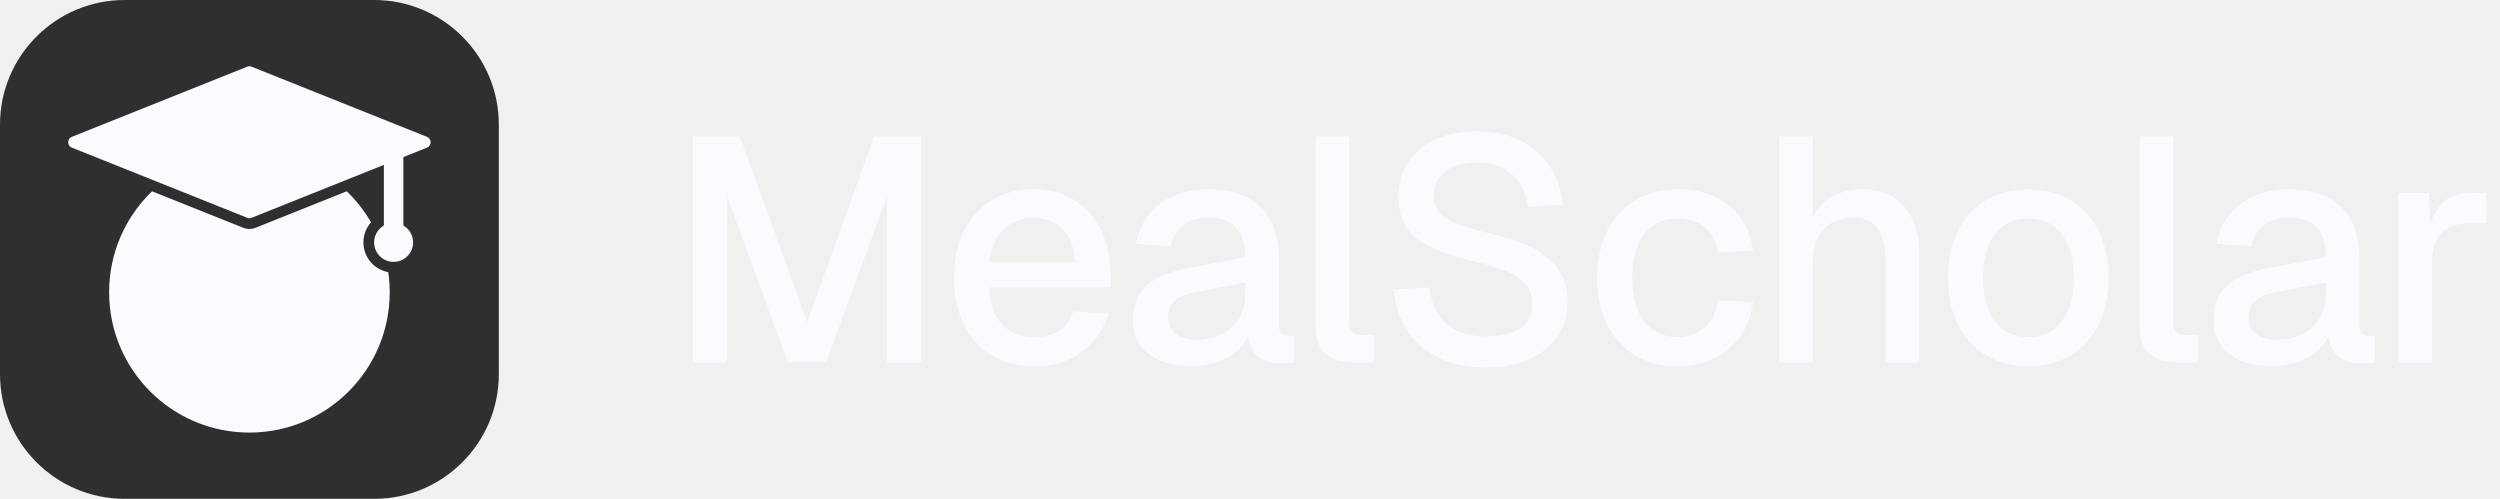
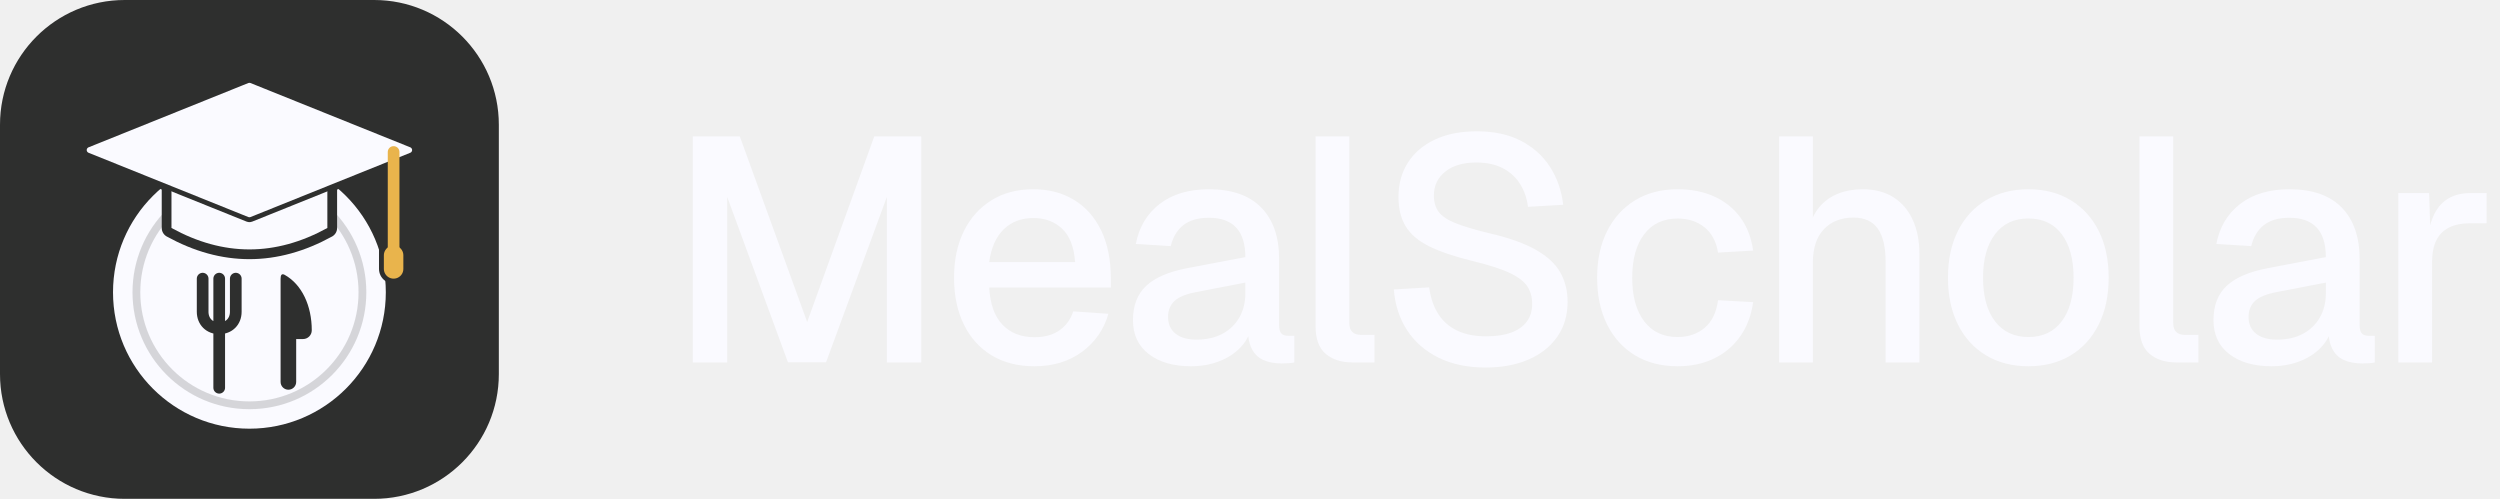
<svg xmlns="http://www.w3.org/2000/svg" viewBox="0 0 2566 512" role="img" aria-label="MealScholar">
  <rect width="512" height="512" rx="128" fill="#2E2F2E" />
-   <mask id="ms-gap" maskUnits="userSpaceOnUse" x="0" y="0" width="512" height="512">
-     <path d="M0 0h512v512H0z" fill="#fff" />
-     <polygon points="256,74 436,146 256,218 76,146" stroke="#000" stroke-width="34" stroke-linejoin="round" />
-     <path d="M404 158.8V238.8" stroke="#000" stroke-width="42" stroke-linecap="round" />
-     <circle cx="404" cy="248.8" r="31" />
-   </mask>
-   <g mask="url(#ms-gap)">
-     <circle cx="256" cy="300" r="144" fill="#FAFAFF" />
+   <defs>
+     <mask id="ms-lockup-on-dark-plate" maskUnits="userSpaceOnUse" x="0" y="0" width="512" height="512">
+       <path d="M0 0h512v512H0Z" fill="#fff" />
+       <path d="M176 182v52q80 44 160 0v-52Z" fill="#000" stroke="#000" stroke-width="20" stroke-linejoin="round" />
+       <path d="M256 88 420 154 256 220 92 154Z" fill="#000" stroke="#000" stroke-width="20" stroke-linejoin="round" />
+       <path d="M208 270v34c0 10 7 17 17 17s17-7 17-17v-34m-17 0v112" transform="translate(0 16)" fill="none" stroke="#000" stroke-width="12" stroke-linecap="round" stroke-linejoin="round" />
+       <path d="M292 266c18 10 28 32 28 57 0 5-4 9-9 9h-7v44a8 8 0 0 1-16 0V270q0-6 4-4Z" transform="translate(0 16)" fill="#000" />
+       <path d="M404 156v120" fill="none" stroke="#000" stroke-width="30" stroke-linecap="round" />
+       <circle cx="256" cy="300" r="116" fill="none" stroke="#000" stroke-width="8" opacity="0.18" />
+     </mask>
+     <mask id="ms-lockup-on-dark-band" maskUnits="userSpaceOnUse" x="0" y="0" width="512" height="512">
+       <path d="M0 0h512v512H0Z" fill="#fff" />
+       <path d="M256 88 420 154 256 220 92 154Z" fill="#000" stroke="#000" stroke-width="16" stroke-linejoin="round" />
+     </mask>
+   </defs>
+   <g fill="#FAFAFF">
+     <circle cx="256" cy="300" r="140" mask="url(#ms-lockup-on-dark-plate)" />
+     <path d="M176 182v52q80 44 160 0v-52Z" mask="url(#ms-lockup-on-dark-band)" />
+     <path d="M256 88 420 154 256 220 92 154Z" stroke="#FAFAFF" stroke-width="6" stroke-linejoin="round" />
  </g>
-   <polygon points="256,74 436,146 256,218 76,146" fill="#FAFAFF" stroke="#FAFAFF" stroke-width="12" stroke-linejoin="round" />
-   <path d="M404 158.8V238.8" stroke="#FAFAFF" stroke-width="20" stroke-linecap="round" />
-   <circle cx="404" cy="248.8" r="20" fill="#FAFAFF" />
+   <path d="M404 156v112" fill="none" stroke="#E9B44C" stroke-width="12" stroke-linecap="round" />
+   <path d="M404 262v14" fill="none" stroke="#E9B44C" stroke-width="20" stroke-linecap="round" />
  <path transform="translate(683 372) scale(0.32676)" fill="#FAFAFF" d="M86 0.0V-710.0H233.601L445.2 -127.002L655.999 -710.0H803.601V0.0H695.6V-519.998L504.601 -0.6H384.8L194.001 -519.998V0.0Z M1158.8 12.0Q1081.4 12.0 1024.8 -22.2Q968.2 -56.4 937.4 -119.1Q906.6 -181.8 906.6 -266Q906.6 -350.2 937.4 -412.4Q968.2 -474.6 1024 -509.3Q1079.8 -544 1155.6 -544Q1228.201 -544 1283.301 -510.7Q1338.401 -477.4 1368.801 -414.4Q1399.201 -351.4 1399.201 -262V-235.2H1017.001Q1021.401 -157.4 1058.901 -118.3Q1096.401 -79.201 1159.6 -79.201Q1207 -79.201 1237.9 -101.001Q1268.8 -122.8 1281 -160.4L1391.401 -152.8Q1370.201 -78.6 1308.601 -33.3Q1247.001 12.0 1158.8 12.0ZM1017.001 -315.2H1286.8Q1281.8 -386.2 1246.2 -419.9Q1210.6 -453.599 1155.6 -453.599Q1099.401 -453.599 1062.901 -418.4Q1026.401 -383.2 1017.001 -315.2Z M1650.8 12.0Q1568.2 12.0 1518.4 -26.2Q1468.6 -64.4 1468.6 -132.8Q1468.6 -201.6 1510.1 -240.5Q1551.6 -279.4 1638.8 -296L1821.6 -330.8Q1821.6 -392.8 1792.8 -423.6Q1764 -454.4 1707.2 -454.4Q1656.401 -454.4 1627.101 -431.5Q1597.801 -408.6 1587.201 -365.4L1477.6 -372.2Q1492.8 -451.8 1552.6 -497.9Q1612.4 -544 1707.2 -544Q1815.201 -544 1871.401 -486.6Q1927.601 -429.2 1927.601 -325.2V-118.401Q1927.601 -98.801 1934.501 -91.201Q1941.401 -83.601 1956.401 -83.601H1975.401V0.0Q1970.401 1.4 1959.201 2.3Q1948.001 3.2 1936.201 3.2Q1901.601 3.2 1877.401 -8Q1853.2 -19.2 1841 -44.5Q1828.8 -69.8 1828.8 -112.8L1839.6 -108.0Q1831.8 -73.4 1805.2 -46Q1778.6 -18.6 1738.5 -3.3Q1698.4 12.0 1650.8 12.0ZM1668.001 -71.601Q1715.8 -71.601 1750.1 -90.2Q1784.4 -108.8 1803 -141.7Q1821.6 -174.6 1821.6 -216.8V-250.8L1666.401 -220.8Q1618.201 -211.6 1598.501 -192.5Q1578.801 -173.4 1578.801 -142.8Q1578.801 -109 1602.401 -90.3Q1626.001 -71.601 1668.001 -71.601Z M2158.2 0.0Q2105.8 0.0 2074 -27Q2042.2 -54 2042.2 -113.201V-710.0H2148.201V-123.201Q2148.201 -104.801 2157.601 -95.701Q2167.001 -86.601 2184.601 -86.601H2227.201V0.0Z M2576.2 16.0Q2491 16.0 2428.4 -15.0Q2365.8 -46.0 2329.8 -101Q2293.8 -156 2288 -229.2L2399.001 -235.8Q2405.601 -186.4 2427.801 -151.901Q2450.001 -117.401 2487.501 -99.701Q2525.001 -82.001 2578.2 -82.001Q2624.2 -82.001 2656.4 -93.701Q2688.6 -105.401 2705.6 -128.201Q2722.6 -151 2722.6 -184Q2722.6 -214.2 2708.3 -237.5Q2694 -260.8 2653.7 -280.3Q2613.4 -299.8 2534.601 -318.799Q2449.6 -339.599 2398.8 -364.899Q2348 -390.199 2325.3 -427.4Q2302.6 -464.6 2302.6 -520Q2302.6 -581.2 2332.2 -627.6Q2361.8 -674 2417 -700Q2472.2 -726.0 2548.601 -726.0Q2630.001 -726.0 2687.601 -696Q2745.201 -666 2778.701 -614Q2812.201 -562 2820.001 -495.2L2709.4 -488.8Q2704.2 -529.8 2684.2 -561.199Q2664.2 -592.599 2629.9 -610.299Q2595.6 -627.999 2546.601 -627.999Q2485.401 -627.999 2449.601 -599.399Q2413.801 -570.799 2413.801 -524.4Q2413.801 -493.6 2428.501 -473.4Q2443.201 -453.2 2480.501 -438Q2517.801 -422.8 2587 -406Q2679.201 -384.8 2733.401 -354.2Q2787.601 -323.6 2810.701 -283Q2833.801 -242.4 2833.801 -190.4Q2833.801 -127 2801.301 -80.5Q2768.801 -34 2710.901 -9Q2653.001 16.0 2576.2 16.0Z M3179.4 12.0Q3102.6 12.0 3045.9 -22.2Q2989.2 -56.4 2957.9 -119.1Q2926.6 -181.8 2926.6 -266Q2926.6 -350.2 2957.9 -412.4Q2989.2 -474.6 3045.9 -509.3Q3102.6 -544 3179.4 -544Q3243.801 -544 3294.201 -521.3Q3344.601 -498.6 3376.301 -455.7Q3408.001 -412.8 3416.601 -351.4L3306.4 -345Q3298 -397 3263.8 -424.499Q3229.6 -451.999 3179.4 -451.999Q3112.001 -451.999 3074.401 -402.6Q3036.801 -353.2 3036.801 -266Q3036.801 -178.6 3074.401 -129.201Q3112.001 -79.801 3179.4 -79.801Q3229.8 -79.801 3264.1 -108.501Q3298.4 -137.201 3306.4 -195.4L3416.601 -189.4Q3408.201 -128 3376.701 -82.8Q3345.201 -37.6 3294.801 -12.8Q3244.401 12.0 3179.4 12.0Z M3498.2 0.0V-710.0H3604.201V-412.4L3591.001 -413.6Q3600.201 -458.6 3624.101 -487.3Q3648.001 -516 3683.101 -530Q3718.201 -544 3760.201 -544Q3818.201 -544 3858.001 -518.4Q3897.801 -492.8 3918.301 -447.1Q3938.801 -401.4 3938.801 -342.2V0.0H3832.8V-314.4Q3832.8 -385.599 3808.2 -420.299Q3783.6 -454.999 3731.8 -454.999Q3673.801 -454.999 3639.001 -418.599Q3604.201 -382.2 3604.201 -312.4V0.0Z M4281.4 12.0Q4205.4 12.0 4148.3 -22.2Q4091.2 -56.4 4059.9 -119.1Q4028.6 -181.8 4028.6 -266Q4028.6 -351 4059.9 -413.2Q4091.2 -475.4 4148.3 -509.7Q4205.4 -544 4281.4 -544Q4357.401 -544 4414.101 -509.7Q4470.801 -475.4 4502.101 -413.2Q4533.401 -351 4533.401 -266Q4533.401 -181.8 4502.101 -119.1Q4470.801 -56.4 4414.101 -22.2Q4357.401 12.0 4281.4 12.0ZM4281.4 -79.801Q4348.8 -79.801 4386 -129.201Q4423.2 -178.6 4423.2 -266Q4423.2 -353.2 4386 -402.7Q4348.8 -452.199 4281.4 -452.199Q4214.001 -452.199 4176.401 -402.7Q4138.801 -353.2 4138.801 -266Q4138.801 -178.6 4176.401 -129.201Q4214.001 -79.801 4281.4 -79.801Z M4746.2 0.0Q4693.8 0.0 4662 -27Q4630.2 -54 4630.2 -113.201V-710.0H4736.201V-123.201Q4736.201 -104.801 4745.601 -95.701Q4755.001 -86.601 4772.601 -86.601H4815.201V0.0Z M5044.8 12.0Q4962.2 12.0 4912.4 -26.2Q4862.6 -64.4 4862.6 -132.8Q4862.6 -201.6 4904.1 -240.5Q4945.6 -279.4 5032.8 -296L5215.6 -330.8Q5215.6 -392.8 5186.8 -423.6Q5158 -454.4 5101.2 -454.4Q5050.401 -454.4 5021.101 -431.5Q4991.801 -408.6 4981.201 -365.4L4871.6 -372.2Q4886.8 -451.8 4946.6 -497.9Q5006.4 -544 5101.2 -544Q5209.201 -544 5265.401 -486.6Q5321.601 -429.2 5321.601 -325.2V-118.401Q5321.601 -98.801 5328.501 -91.201Q5335.401 -83.601 5350.401 -83.601H5369.401V0.0Q5364.401 1.4 5353.201 2.3Q5342.001 3.2 5330.201 3.2Q5295.601 3.2 5271.401 -8Q5247.2 -19.2 5235 -44.5Q5222.8 -69.8 5222.8 -112.8L5233.6 -108.0Q5225.8 -73.4 5199.2 -46Q5172.6 -18.6 5132.5 -3.3Q5092.4 12.0 5044.8 12.0ZM5062.001 -71.601Q5109.8 -71.601 5144.1 -90.2Q5178.4 -108.8 5197 -141.7Q5215.6 -174.6 5215.6 -216.8V-250.8L5060.401 -220.8Q5012.201 -211.6 4992.501 -192.5Q4972.801 -173.4 4972.801 -142.8Q4972.801 -109 4996.401 -90.3Q5020.001 -71.601 5062.001 -71.601Z M5443.2 0.0V-532H5540.001L5544.401 -390.8L5535.201 -393.6Q5546.201 -466 5579.601 -499Q5613.001 -532 5669.801 -532H5720.601V-437.199H5670.201Q5629.601 -437.199 5602.901 -423.899Q5576.201 -410.599 5562.701 -383.599Q5549.201 -356.6 5549.201 -313.8V0.0Z" />
</svg>
